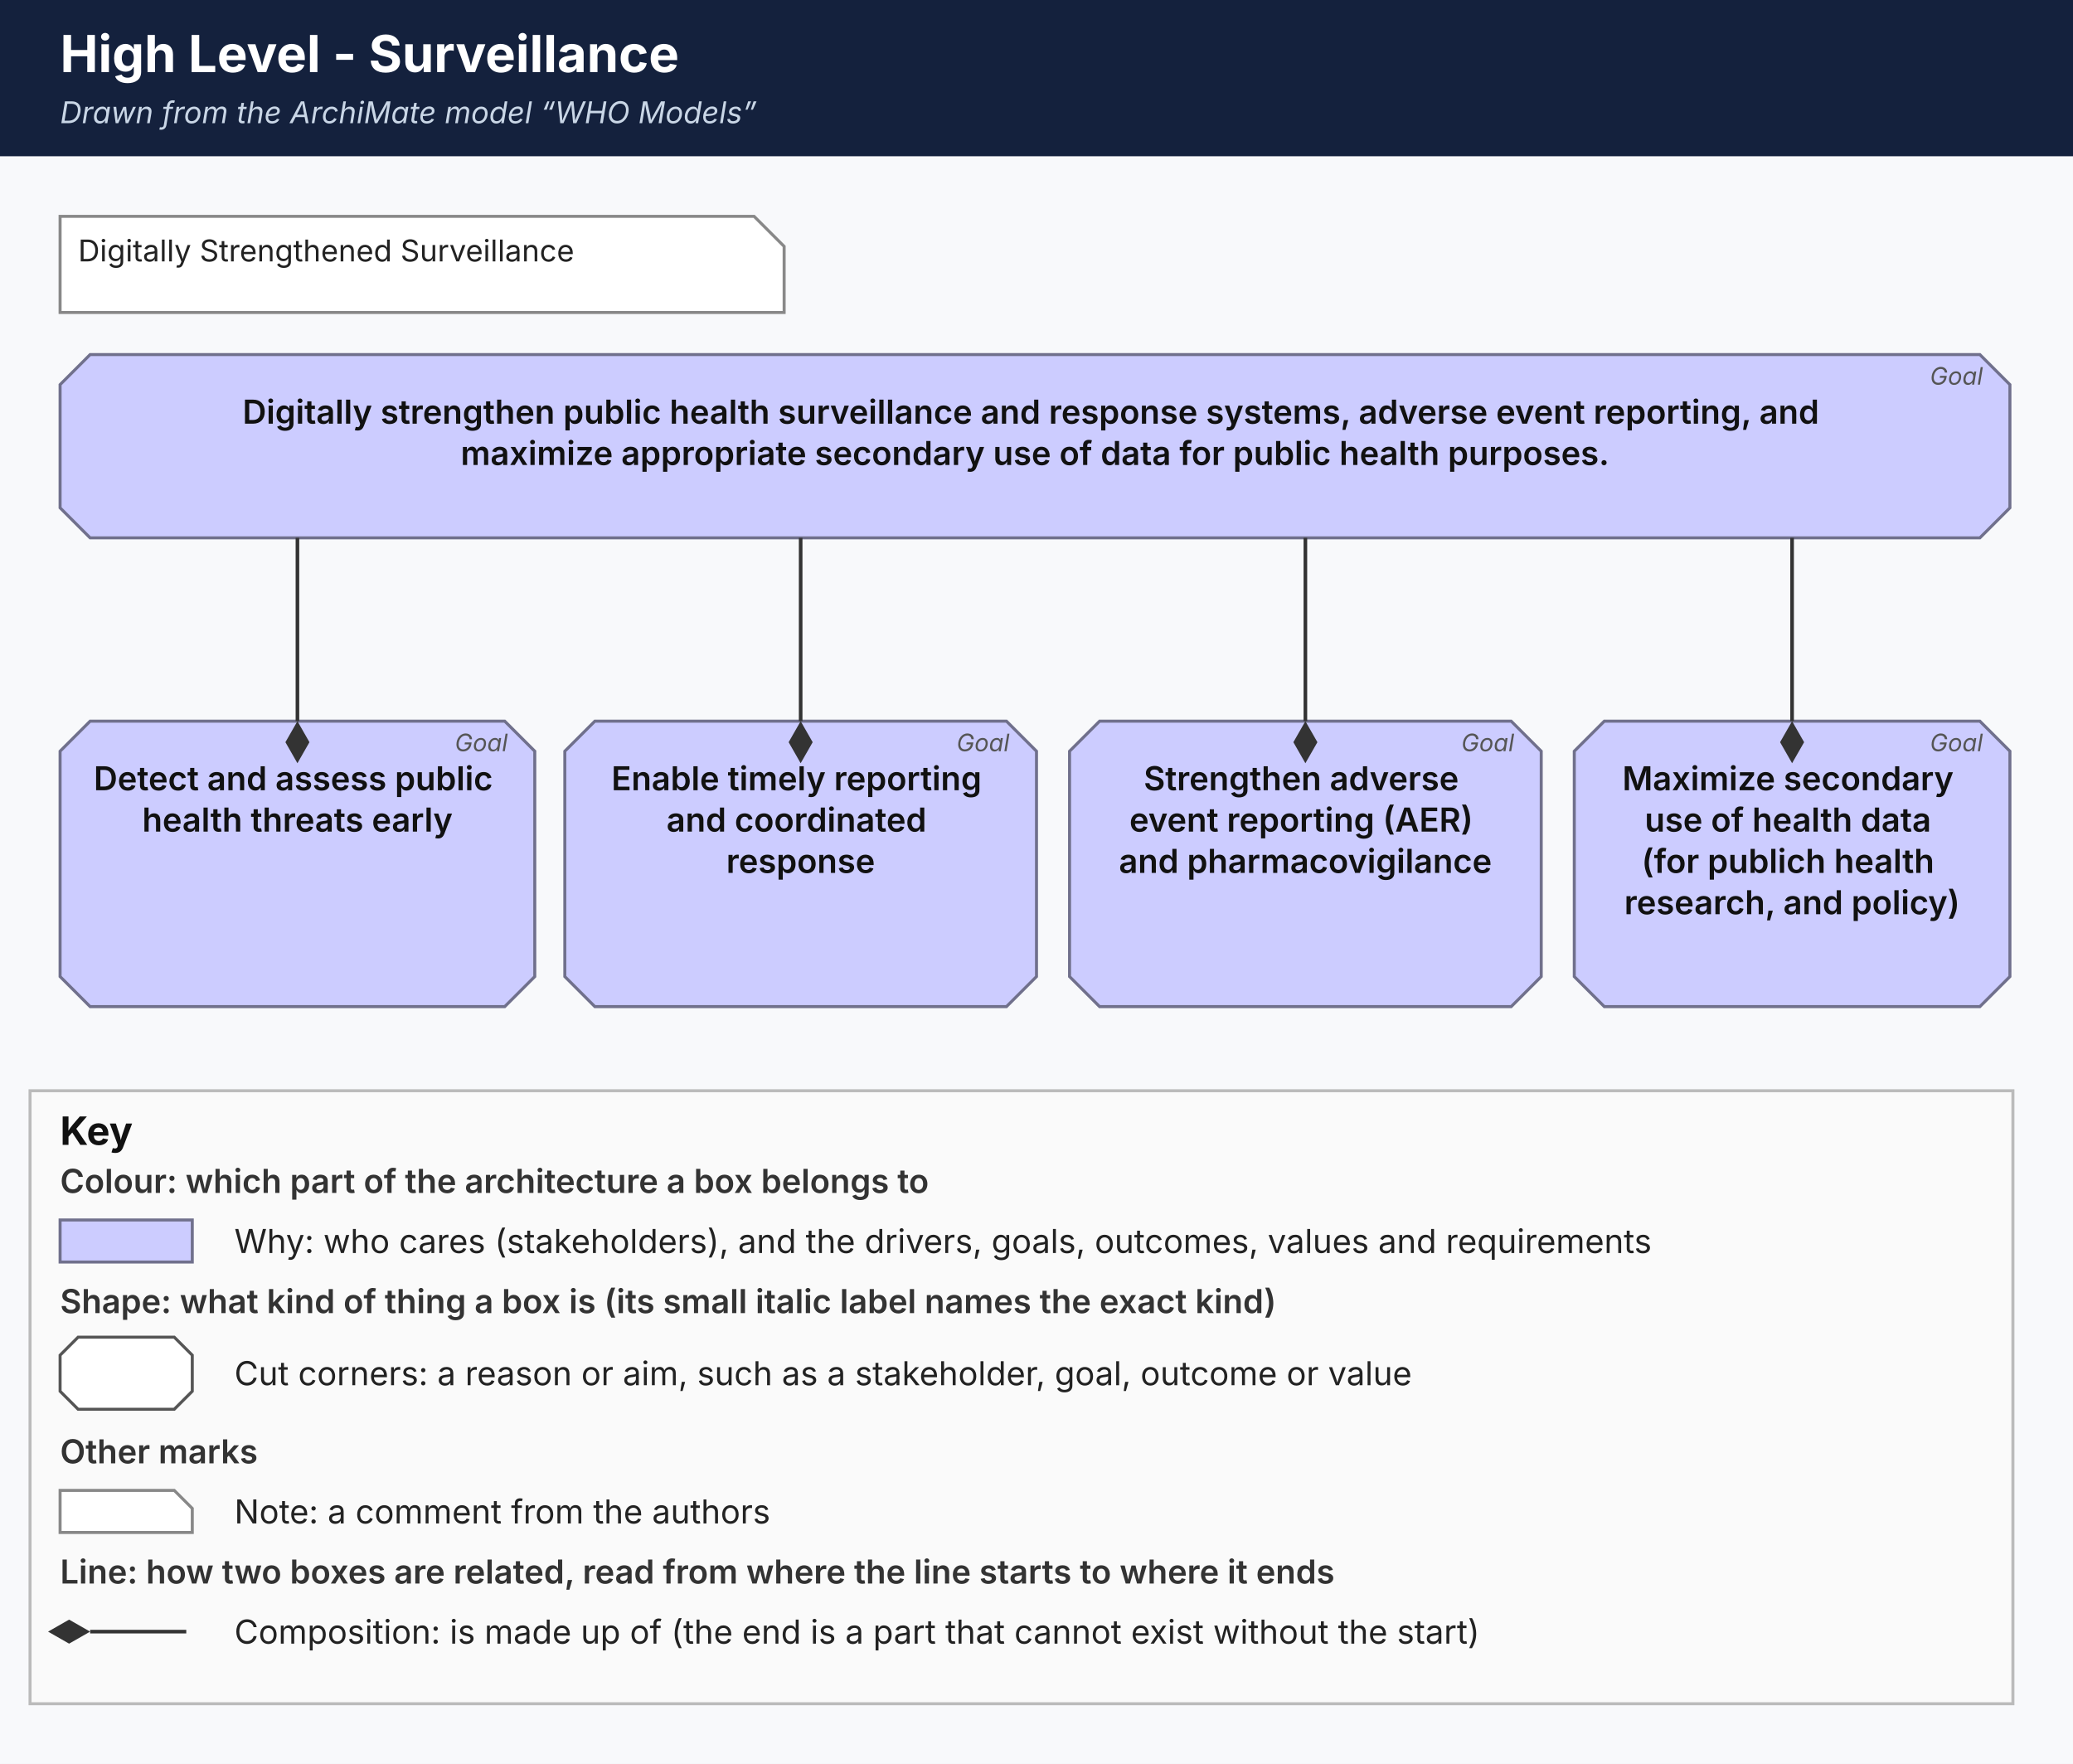
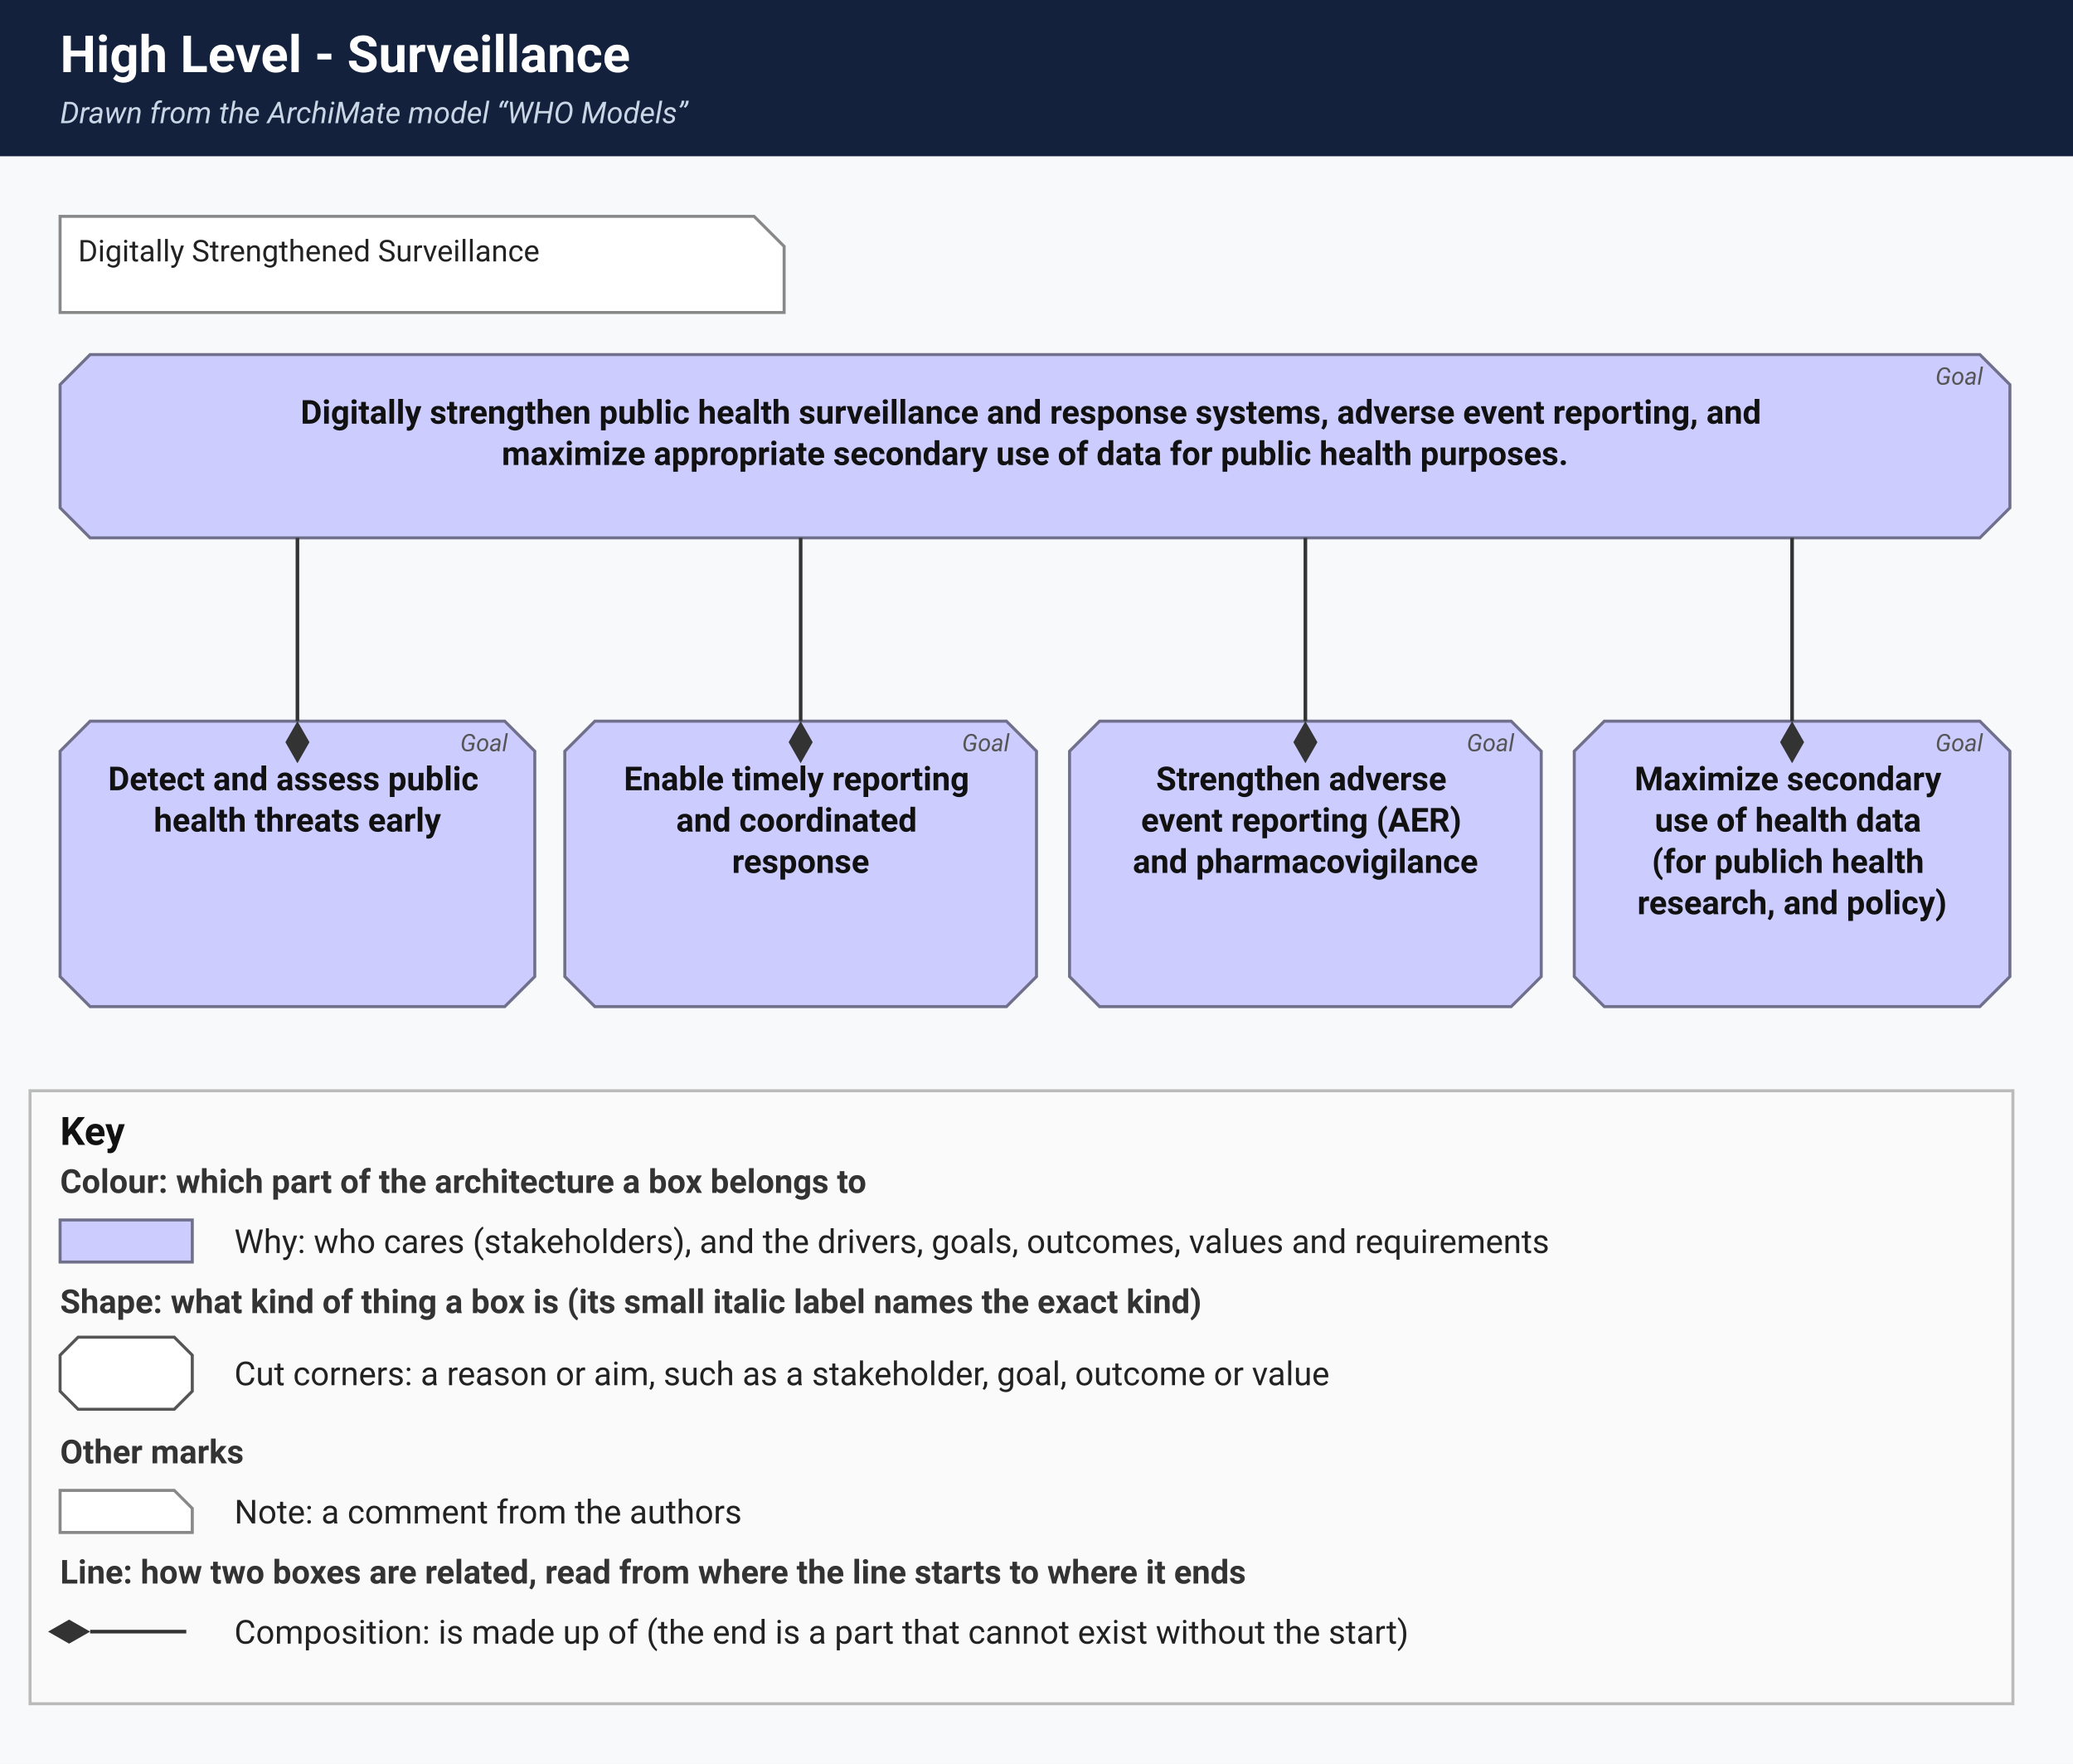
<svg xmlns="http://www.w3.org/2000/svg" viewBox="94 25 690 587" width="690" height="587" role="img" aria-labelledby="av-title">
  <style>
- .av-name{font:600 11px Inter, "Segoe UI", system-ui, -apple-system, Helvetica, Arial, sans-serif;fill:#111}
- .av-type{font:italic 8px Inter, "Segoe UI", system-ui, -apple-system, Helvetica, Arial, sans-serif;fill:#555}
- .av-group{font:600 11px Inter, "Segoe UI", system-ui, -apple-system, Helvetica, Arial, sans-serif;fill:#333}
- .av-note{font:10px Inter, "Segoe UI", system-ui, -apple-system, Helvetica, Arial, sans-serif;fill:#222}
- .av-key{font:11px Inter, "Segoe UI", system-ui, -apple-system, Helvetica, Arial, sans-serif;fill:#222}
- .av-keyh{font:600 11px Inter, "Segoe UI", system-ui, -apple-system, Helvetica, Arial, sans-serif;fill:#333}
- .av-keyt{font:700 13px Inter, "Segoe UI", system-ui, -apple-system, Helvetica, Arial, sans-serif;fill:#111}
- .av-rel{font:9px Inter, "Segoe UI", system-ui, -apple-system, Helvetica, Arial, sans-serif;fill:#333;paint-order:stroke;stroke:#fff;stroke-width:3px}
+ .av-name{font:600 11px system-ui, -apple-system, "Segoe UI", Roboto, "Helvetica Neue", Arial, "Noto Sans", sans-serif;fill:#111}
+ .av-type{font:italic 8px system-ui, -apple-system, "Segoe UI", Roboto, "Helvetica Neue", Arial, "Noto Sans", sans-serif;fill:#555}
+ .av-group{font:600 11px system-ui, -apple-system, "Segoe UI", Roboto, "Helvetica Neue", Arial, "Noto Sans", sans-serif;fill:#333}
+ .av-note{font:10px system-ui, -apple-system, "Segoe UI", Roboto, "Helvetica Neue", Arial, "Noto Sans", sans-serif;fill:#222}
+ .av-key{font:11px system-ui, -apple-system, "Segoe UI", Roboto, "Helvetica Neue", Arial, "Noto Sans", sans-serif;fill:#222}
+ .av-keyh{font:600 11px system-ui, -apple-system, "Segoe UI", Roboto, "Helvetica Neue", Arial, "Noto Sans", sans-serif;fill:#333}
+ .av-keyt{font:700 13px system-ui, -apple-system, "Segoe UI", Roboto, "Helvetica Neue", Arial, "Noto Sans", sans-serif;fill:#111}
+ .av-rel{font:9px system-ui, -apple-system, "Segoe UI", Roboto, "Helvetica Neue", Arial, "Noto Sans", sans-serif;fill:#333;paint-order:stroke;stroke:#fff;stroke-width:3px}
a:hover rect,a:hover polygon,a:focus rect,a:focus polygon{stroke:#06c;stroke-width:2.5}
</style>
  <defs>
    <marker id="arrow-open" viewBox="0 0 12 12" refX="11" refY="6" markerWidth="11" markerHeight="11" orient="auto-start-reverse" markerUnits="userSpaceOnUse">
      <path d="M1 1 L11 6 L1 11" fill="none" stroke="#333" stroke-width="1.3" />
    </marker>
    <marker id="arrow-filled" viewBox="0 0 12 12" refX="11" refY="6" markerWidth="11" markerHeight="11" orient="auto-start-reverse" markerUnits="userSpaceOnUse">
      <path d="M1 1 L11 6 L1 11 Z" fill="#333" />
    </marker>
    <marker id="arrow-small" viewBox="0 0 10 10" refX="9" refY="5" markerWidth="8" markerHeight="8" orient="auto-start-reverse" markerUnits="userSpaceOnUse">
      <path d="M1 1 L9 5 L1 9" fill="none" stroke="#333" stroke-width="1.2" />
    </marker>
    <marker id="triangle-hollow" viewBox="0 0 14 14" refX="13" refY="7" markerWidth="13" markerHeight="13" orient="auto-start-reverse" markerUnits="userSpaceOnUse">
      <path d="M1 1 L13 7 L1 13 Z" fill="#fff" stroke="#333" stroke-width="1.2" />
    </marker>
    <marker id="diamond-filled" viewBox="0 0 16 10" refX="1" refY="5" markerWidth="16" markerHeight="10" orient="auto-start-reverse" markerUnits="userSpaceOnUse">
      <path d="M1 5 L8 1 L15 5 L8 9 Z" fill="#333" />
    </marker>
    <marker id="diamond-hollow" viewBox="0 0 16 10" refX="1" refY="5" markerWidth="16" markerHeight="10" orient="auto-start-reverse" markerUnits="userSpaceOnUse">
      <path d="M1 5 L8 1 L15 5 L8 9 Z" fill="#fff" stroke="#333" stroke-width="1.2" />
    </marker>
    <marker id="dot" viewBox="0 0 8 8" refX="4" refY="4" markerWidth="7" markerHeight="7" orient="auto" markerUnits="userSpaceOnUse">
      <circle cx="4" cy="4" r="3.2" fill="#333" />
    </marker>
    <pattern id="missing" width="8" height="8" patternUnits="userSpaceOnUse" patternTransform="rotate(45)">
      <rect width="8" height="8" fill="#fff" />
      <line x1="0" y1="0" x2="0" y2="8" stroke="#d33" stroke-width="2" />
    </pattern>
  </defs>
  <rect x="94" y="25" width="690" height="587" fill="#f8f9fb" />
  <rect x="94" y="25" width="690" height="52" fill="#14213d" />
-   <text x="114" y="49" style="font:700 17px Inter, &quot;Segoe UI&quot;, system-ui, -apple-system, Helvetica, Arial, sans-serif;fill:#fff">High Level - Surveillance</text>
-   <text x="114" y="66" style="font:italic 10px Inter, &quot;Segoe UI&quot;, system-ui, -apple-system, Helvetica, Arial, sans-serif;fill:#c9d6e6">Drawn from the ArchiMate model “WHO Models”</text>
+   <text x="114" y="49" style="font:700 17px system-ui, -apple-system, &quot;Segoe UI&quot;, Roboto, &quot;Helvetica Neue&quot;, Arial, &quot;Noto Sans&quot;, sans-serif;fill:#fff">High Level - Surveillance</text>
+   <text x="114" y="66" style="font:italic 10px system-ui, -apple-system, &quot;Segoe UI&quot;, Roboto, &quot;Helvetica Neue&quot;, Arial, &quot;Noto Sans&quot;, sans-serif;fill:#c9d6e6">Drawn from the ArchiMate model “WHO Models”</text>
  <a href="../../../en/dpi-h-ra/archimate/0.2.0-draft.3/element/digitally-strengthen-public-health-surveillance-and-response-8699/" target="_top">
    <polygon points="124,143 753,143 763,153 763,194 753,204 124,204 114,194 114,153" fill="#ccccff" stroke="#70708c" stroke-width="1" />
    <text class="av-type" x="754" y="153" text-anchor="end">Goal</text>
    <text class="av-name" x="438.5" y="166" text-anchor="middle">
      <tspan x="438.5" dy="0">Digitally strengthen public health surveillance and response systems, adverse event reporting, and</tspan>
      <tspan x="438.5" dy="13.75">maximize appropriate secondary use of data for public health purposes.</tspan>
    </text>
  </a>
  <a href="../../../en/dpi-h-ra/archimate/0.2.0-draft.3/element/detect-and-assess-public-health-threats-early-2a6d/" target="_top">
    <polygon points="124,265 262,265 272,275 272,350 262,360 124,360 114,350 114,275" fill="#ccccff" stroke="#70708c" stroke-width="1" />
    <text class="av-type" x="263" y="275" text-anchor="end">Goal</text>
    <text class="av-name" x="193" y="288" text-anchor="middle">
      <tspan x="193" dy="0">Detect and assess public</tspan>
      <tspan x="193" dy="13.75">health threats early</tspan>
    </text>
  </a>
  <a href="../../../en/dpi-h-ra/archimate/0.2.0-draft.3/element/enable-timely-reporting-and-coordinated-response-be4d/" target="_top">
    <polygon points="292,265 429,265 439,275 439,350 429,360 292,360 282,350 282,275" fill="#ccccff" stroke="#70708c" stroke-width="1" />
    <text class="av-type" x="430" y="275" text-anchor="end">Goal</text>
    <text class="av-name" x="360.5" y="288" text-anchor="middle">
      <tspan x="360.5" dy="0">Enable timely reporting</tspan>
      <tspan x="360.5" dy="13.75">and coordinated</tspan>
      <tspan x="360.5" dy="13.75">response</tspan>
    </text>
  </a>
  <a href="../../../en/dpi-h-ra/archimate/0.2.0-draft.3/element/strengthen-adverse-event-reporting-aer-and-pharmacovigilance-8afd/" target="_top">
    <polygon points="460,265 597,265 607,275 607,350 597,360 460,360 450,350 450,275" fill="#ccccff" stroke="#70708c" stroke-width="1" />
    <text class="av-type" x="598" y="275" text-anchor="end">Goal</text>
    <text class="av-name" x="528.5" y="288" text-anchor="middle">
      <tspan x="528.5" dy="0">Strengthen adverse</tspan>
      <tspan x="528.5" dy="13.75">event reporting (AER)</tspan>
      <tspan x="528.5" dy="13.75">and pharmacovigilance</tspan>
    </text>
  </a>
  <a href="../../../en/dpi-h-ra/archimate/0.2.0-draft.3/element/maximize-secondary-use-of-health-data-for-publich-health/" target="_top">
    <polygon points="628,265 753,265 763,275 763,350 753,360 628,360 618,350 618,275" fill="#ccccff" stroke="#70708c" stroke-width="1" />
    <text class="av-type" x="754" y="275" text-anchor="end">Goal</text>
    <text class="av-name" x="690.5" y="288" text-anchor="middle">
      <tspan x="690.5" dy="0">Maximize secondary</tspan>
      <tspan x="690.5" dy="13.75">use of health data</tspan>
      <tspan x="690.5" dy="13.75">(for publich health</tspan>
      <tspan x="690.5" dy="13.75">research, and policy)</tspan>
    </text>
  </a>
  <g class="av-n">
    <polygon points="114,97 345,97 355,107 355,129 114,129" fill="#ffffff" stroke="#888" />
    <text class="av-note" x="120" y="112">
      <tspan x="120" dy="0">Digitally Strengthened Surveillance</tspan>
    </text>
  </g>
  <a href="../../../en/dpi-h-ra/archimate/0.2.0-draft.3/relationship/id-d1dbd38ba2824f20aec50a84c002a409/" target="_top">
    <path d="M193 265 L193 204" fill="none" stroke="#333" stroke-width="1.2" marker-start="url(#diamond-filled)" />
    <path d="M193 265 L193 204" fill="none" stroke="transparent" stroke-width="8" />
  </a>
  <a href="../../../en/dpi-h-ra/archimate/0.2.0-draft.3/relationship/id-05eda4e736714aa8b6942c4a74eef12b/" target="_top">
    <path d="M360.5 265 L360.5 204" fill="none" stroke="#333" stroke-width="1.2" marker-start="url(#diamond-filled)" />
    <path d="M360.5 265 L360.5 204" fill="none" stroke="transparent" stroke-width="8" />
  </a>
  <a href="../../../en/dpi-h-ra/archimate/0.2.0-draft.3/relationship/id-1086332eb7bf47969b8b0376c645b6a0/" target="_top">
    <path d="M528.5 265 L528.5 204" fill="none" stroke="#333" stroke-width="1.2" marker-start="url(#diamond-filled)" />
    <path d="M528.5 265 L528.5 204" fill="none" stroke="transparent" stroke-width="8" />
  </a>
  <a href="../../../en/dpi-h-ra/archimate/0.2.0-draft.3/relationship/id-616d55076981434a9d918a6c6bc7befe/" target="_top">
    <path d="M690.5 265 L690.5 204" fill="none" stroke="#333" stroke-width="1.2" marker-start="url(#diamond-filled)" />
    <path d="M690.5 265 L690.5 204" fill="none" stroke="transparent" stroke-width="8" />
  </a>
  <g class="av-legend">
    <rect x="104" y="388" width="660" height="204" fill="#fafafa" stroke="#bbb" />
    <text class="av-keyt" x="114" y="406">Key</text>
    <text class="av-keyh" x="114" y="422">Colour: which part of the architecture a box belongs to</text>
    <rect x="114" y="431" width="44" height="14" fill="#ccccff" stroke="#70708c" />
    <text class="av-key" x="172" y="442">Why: who cares (stakeholders), and the drivers, goals, outcomes, values and requirements</text>
    <text class="av-keyh" x="114" y="462">Shape: what kind of thing a box is (its small italic label names the exact kind)</text>
    <polygon points="120,470 152,470 158,476 158,488 152,494 120,494 114,488 114,476" fill="#fff" stroke="#555" />
    <text class="av-key" x="172" y="486">Cut corners: a reason or aim, such as a stakeholder, goal, outcome or value</text>
    <text class="av-keyh" x="114" y="512">Other marks</text>
    <polygon points="114,521 152,521 158,527 158,535 114,535" fill="#fff" stroke="#888" />
    <text class="av-key" x="172" y="532">Note: a comment from the authors</text>
    <text class="av-keyh" x="114" y="552">Line: how two boxes are related, read from where the line starts to where it ends</text>
    <path d="M124 568 L156 568" fill="none" stroke="#333" stroke-width="1.2" marker-start="url(#diamond-filled)" />
    <text class="av-key" x="172" y="572">Composition: is made up of (the end is a part that cannot exist without the start)</text>
  </g>
</svg>
